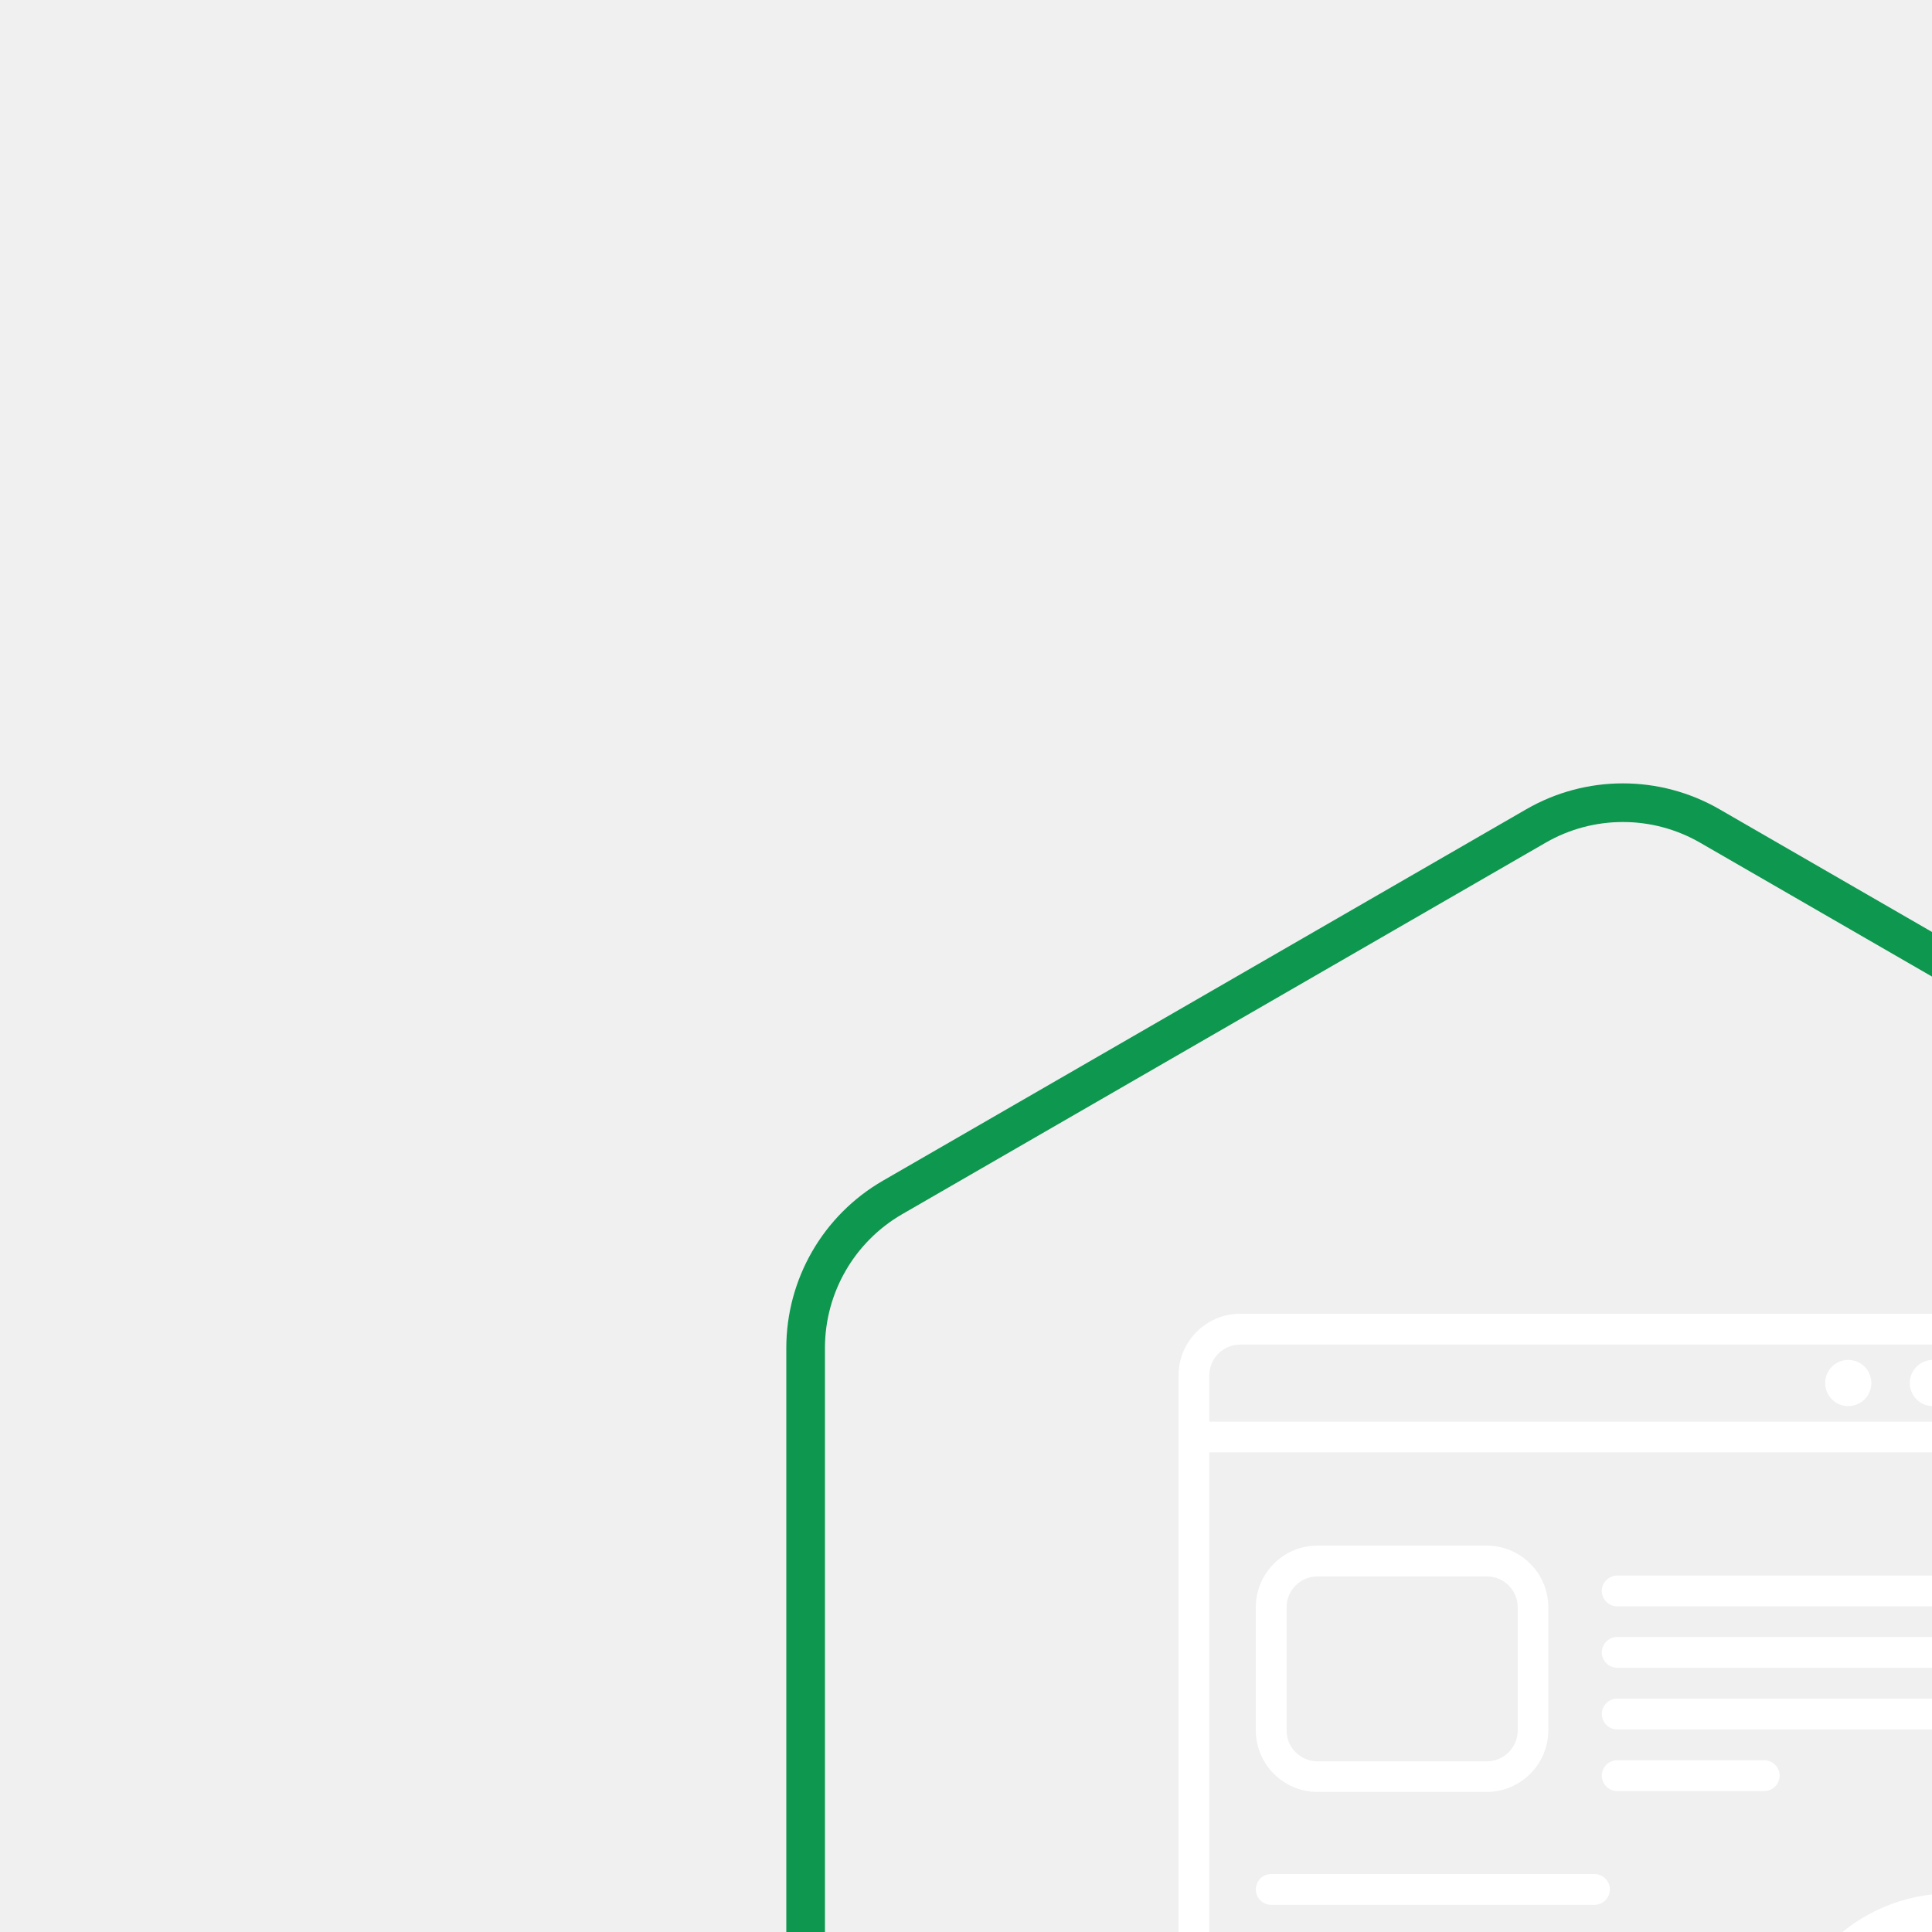
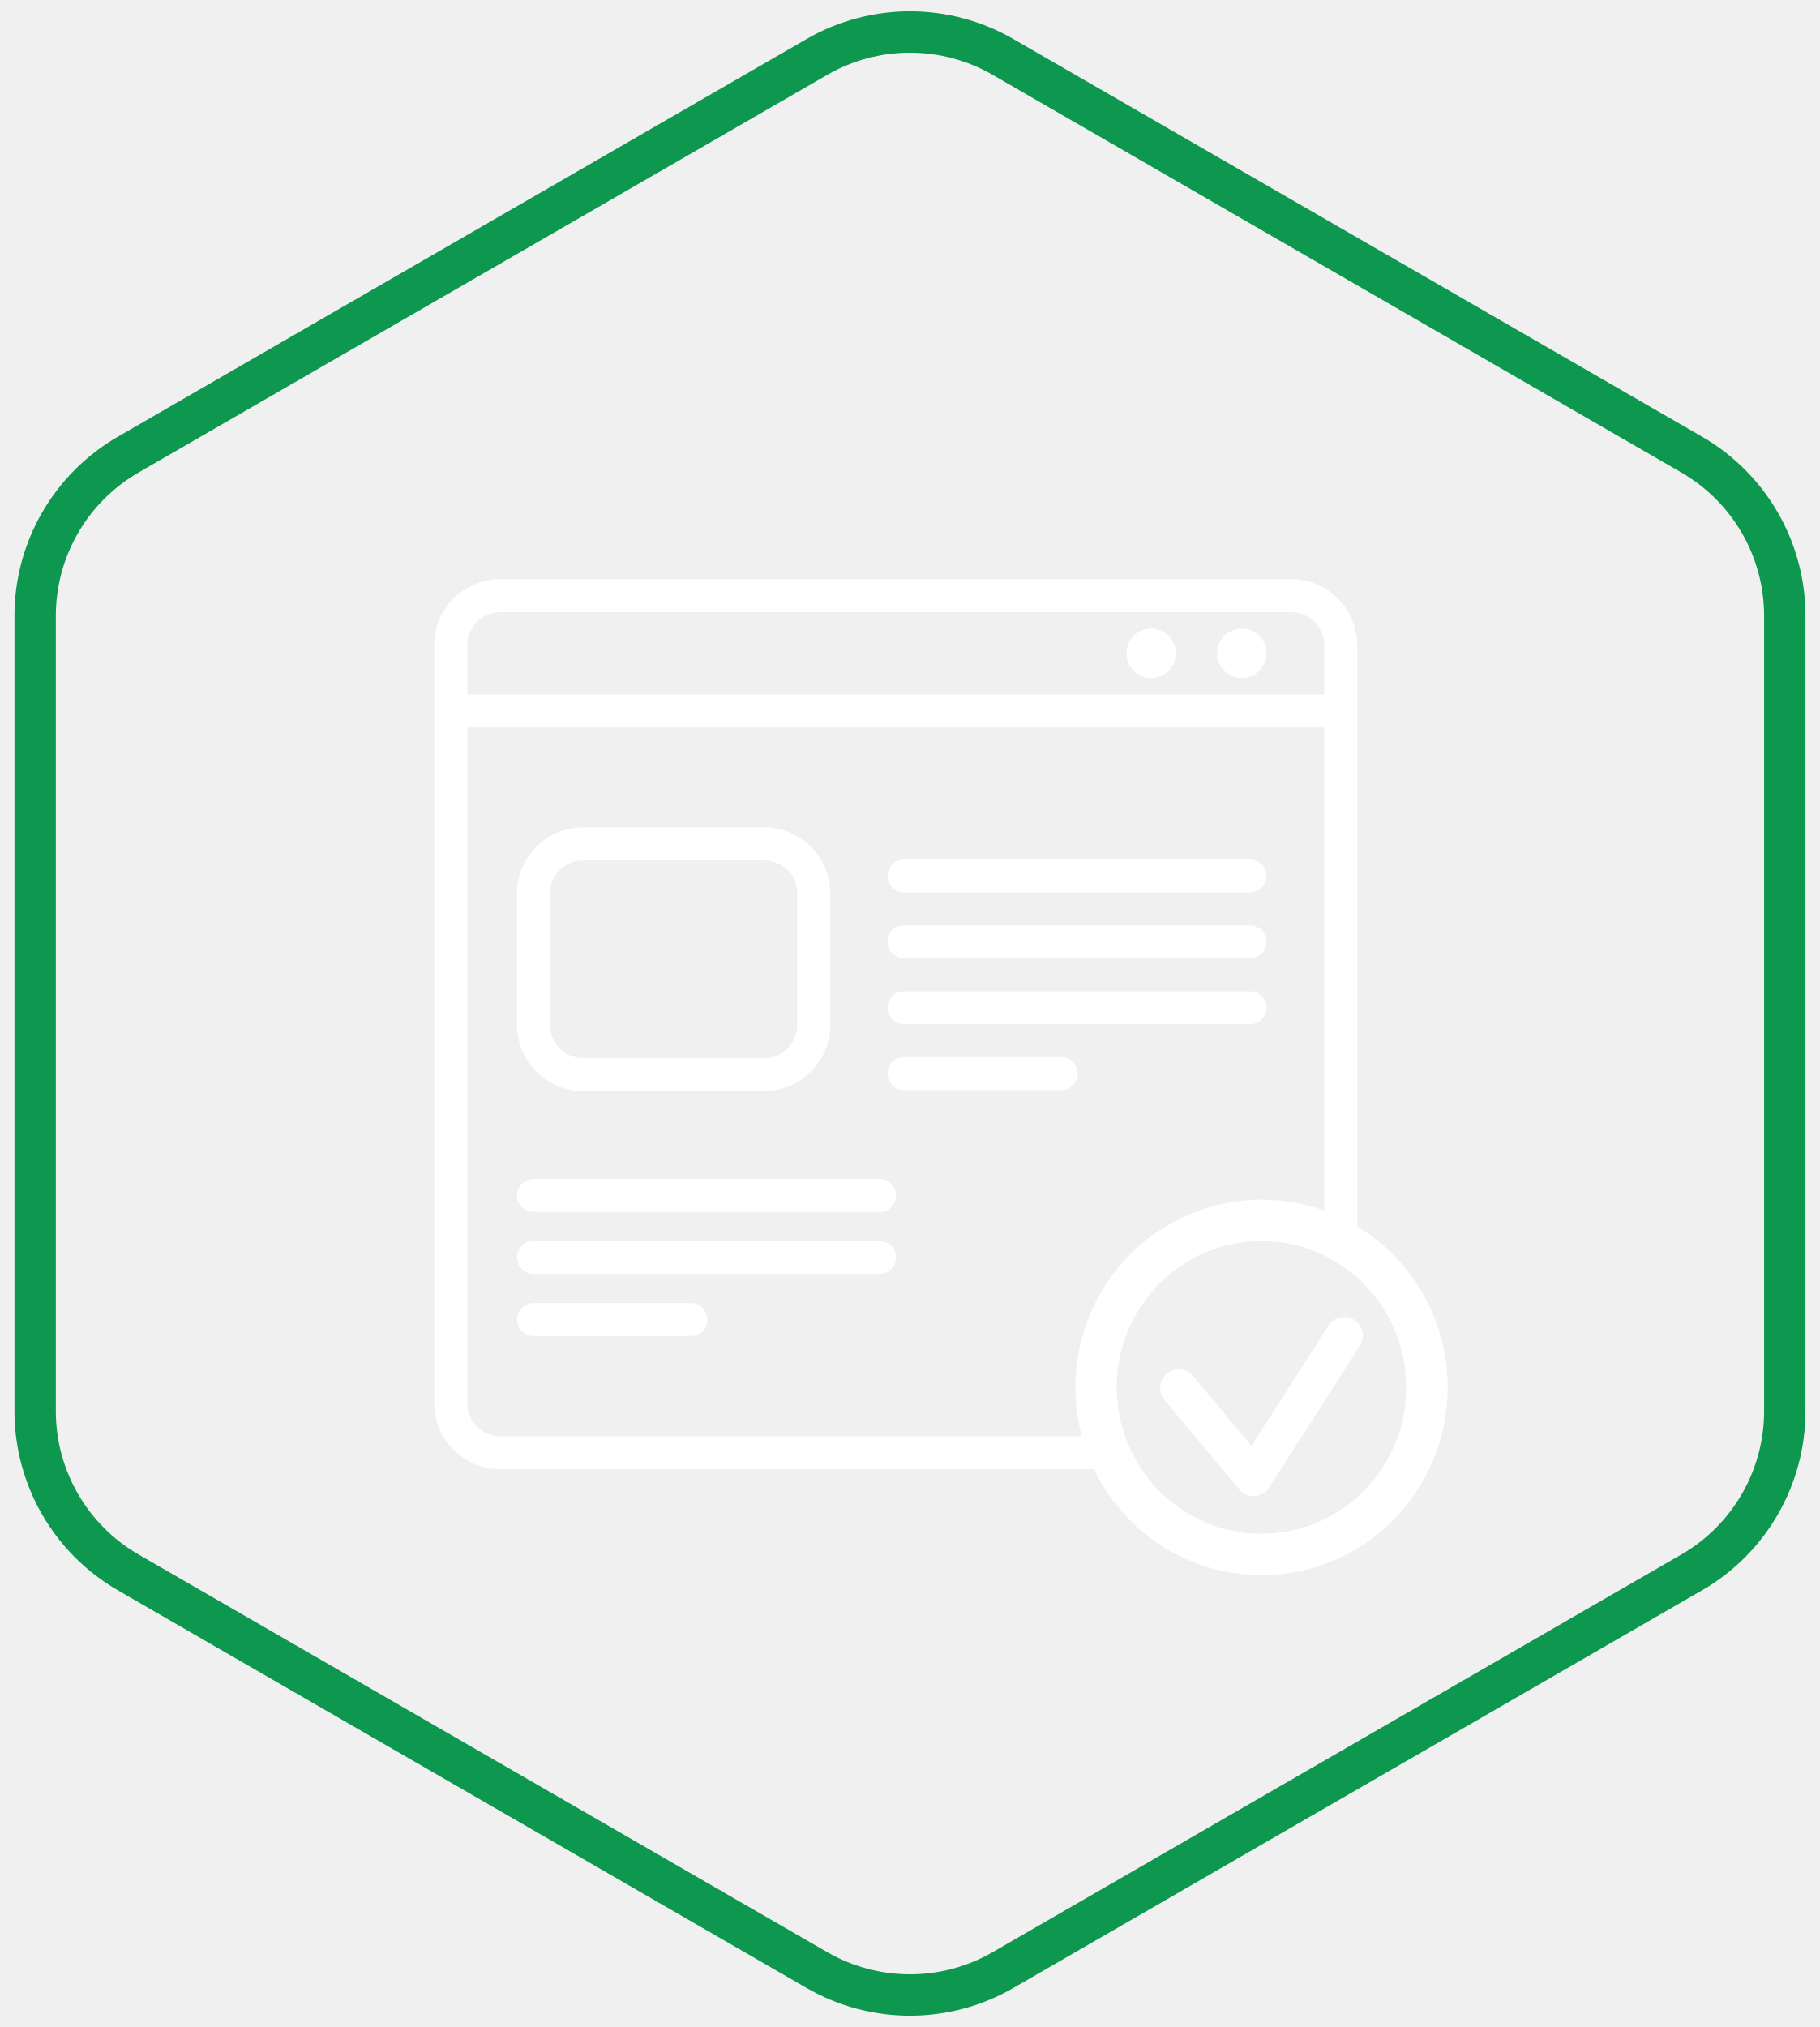
- <svg xmlns="http://www.w3.org/2000/svg" width="100" height="100" viewBox="0 0 100 100">
-   <defs>
-     <clipPath id="81uia">
-       <path fill="#fff" d="M79 41.887a10 10 0 0 1 10 0l33.301 19.226a10 10 0 0 1 5 8.66v38.453a10 10 0 0 1-5 8.66L89 136.114a10 10 0 0 1-10 0l-33.301-19.226a10 10 0 0 1-5-8.66V69.773a10 10 0 0 1 5-8.66z" />
-     </clipPath>
-   </defs>
-   <g>
-     <g>
-       <g>
-         <path fill="none" stroke="#0e974f" stroke-miterlimit="50" stroke-width="4" d="M79 41.887a10 10 0 0 1 10 0l33.301 19.226a10 10 0 0 1 5 8.66v38.453a10 10 0 0 1-5 8.66L89 136.114a10 10 0 0 1-10 0l-33.301-19.226a10 10 0 0 1-5-8.66V69.773a10 10 0 0 1 5-8.66z" clip-path="url(&quot;#81uia&quot;)" />
-       </g>
-       <g>
-         <g>
-           <g>
-             <path fill="#fff" d="M95.665 72.78a1.195 1.195 0 1 0 0-2.39 1.195 1.195 0 0 0 0 2.39z" />
-           </g>
-           <g>
-             <path fill="#fff" d="M100.045 72.78a1.195 1.195 0 1 0 0-2.39 1.195 1.195 0 0 0 0 2.39z" />
-           </g>
-           <g>
-             <path fill="#fff" d="M100.441 81.55H83.707a.8.8 0 0 0-.797.797.8.8 0 0 0 .797.797h16.734a.8.8 0 0 0 .797-.797.8.8 0 0 0-.797-.797z" />
-           </g>
-           <g>
-             <path fill="#fff" d="M100.441 84.73H83.707a.8.8 0 0 0-.797.797.8.8 0 0 0 .797.797h16.734a.8.8 0 0 0 .797-.797.8.8 0 0 0-.797-.797z" />
-           </g>
-           <g>
-             <path fill="#fff" d="M101.238 88.717a.8.8 0 0 0-.797-.797H83.707a.8.8 0 0 0-.797.797.8.8 0 0 0 .797.797h16.734a.8.8 0 0 0 .797-.797z" />
-           </g>
-           <g>
-             <path fill="#fff" d="M91.317 92.704a.8.8 0 0 0 .797-.797.8.8 0 0 0-.797-.797h-7.61a.8.8 0 0 0-.797.797.8.8 0 0 0 .797.797z" />
-           </g>
-           <g>
-             <path fill="#fff" d="M64.188 69.594h38.25a1.6 1.6 0 0 1 1.593 1.598v2.396H62.594v-2.396a1.6 1.6 0 0 1 1.593-1.598zm0 39.844a1.598 1.598 0 0 1-1.594-1.594V75.172h41.437v24.862l1.594.598V71.187A3.197 3.197 0 0 0 102.437 68h-38.25A3.197 3.197 0 0 0 61 71.188v36.656a3.197 3.197 0 0 0 3.188 3.187H94.15l-.558-1.594z" />
+ <svg xmlns="http://www.w3.org/2000/svg" width="88px" height="98px" viewBox="0 0 88 98" version="1.1">
+   <g id="Page-1" stroke="none" stroke-width="1" fill="none" fill-rule="evenodd">
+     <g id="DELIVERY:-Extra-Large:-Desktops-≥1200" transform="translate(-416, -2001)">
+       <g id="Как-мы-работаем-Copy" transform="translate(0, 1852)">
+         <g id="2" transform="translate(330, 148)">
+           <g id="Icons/step2" transform="translate(80, 0)">
+             <path d="M54.5,3.753 C51.715,2.145 48.285,2.145 45.5,3.753 L12.199,22.979 C9.414,24.587 7.699,27.558 7.699,30.774 L7.699,69.226 C7.699,72.442 9.414,75.413 12.199,77.021 L45.5,96.247 C48.285,97.855 51.715,97.855 54.5,96.247 L87.801,77.021 C90.586,75.413 92.301,72.442 92.301,69.226 L92.301,30.774 C92.301,27.558 90.586,24.587 87.801,22.979 L54.5,3.753 Z" id="Polygon" stroke="#0E974F" stroke-width="2" />
+             <g id="Group" stroke-width="1" fill-rule="evenodd" transform="translate(27, 29)">
+               <g id="Group-5" fill="#FFFFFF" fill-rule="nonzero">
+                 <circle id="Oval" cx="34.664" cy="3.586" r="1.195" />
+                 <circle id="Oval" cx="39.047" cy="3.586" r="1.195" />
+                 <path d="M39.445,13.547 L22.711,13.547 C22.273,13.547 21.914,13.905 21.914,14.344 C21.914,14.782 22.273,15.141 22.711,15.141 L39.445,15.141 C39.884,15.141 40.242,14.782 40.242,14.344 C40.242,13.905 39.884,13.547 39.445,13.547 Z" id="Path" />
+                 <path d="M39.445,16.734 L22.711,16.734 C22.273,16.734 21.914,17.093 21.914,17.531 C21.914,17.97 22.273,18.328 22.711,18.328 L39.445,18.328 C39.884,18.328 40.242,17.97 40.242,17.531 C40.242,17.093 39.884,16.734 39.445,16.734 Z" id="Path" />
+                 <path d="M40.242,20.719 C40.242,20.28 39.884,19.922 39.445,19.922 L22.711,19.922 C22.273,19.922 21.914,20.28 21.914,20.719 C21.914,21.157 22.273,21.516 22.711,21.516 L39.445,21.516 C39.884,21.516 40.242,21.157 40.242,20.719 Z" id="Path" />
+                 <path d="M30.321,24.703 C30.759,24.703 31.118,24.345 31.118,23.906 C31.118,23.468 30.759,23.109 30.321,23.109 L22.711,23.109 C22.273,23.109 21.914,23.468 21.914,23.906 C21.914,24.345 22.273,24.703 22.711,24.703 L30.321,24.703 Z" id="Path" />
+                 <path d="M3.188,41.438 C2.311,41.438 1.594,40.72 1.594,39.844 L1.594,7.172 L43.031,7.172 L43.031,32.034 L44.625,32.632 L44.625,3.188 C44.625,1.434 43.191,0 41.438,0 L3.188,0 C1.434,0 0,1.434 0,3.188 L0,39.844 C0,41.597 1.434,43.031 3.188,43.031 L33.15,43.031 L32.592,41.438 L3.188,41.438 Z M3.188,1.594 L41.438,1.594 C42.314,1.594 43.031,2.311 43.031,3.188 L43.031,5.578 L1.594,5.578 L1.594,3.188 C1.594,2.311 2.311,1.594 3.188,1.594 Z" id="Shape" />
+               </g>
+               <ellipse id="Oval" stroke="#FFFFFF" stroke-width="2" stroke-linecap="round" stroke-linejoin="round" cx="40" cy="39.077" rx="8" ry="8.077" />
+               <polyline id="Path" stroke="#FFFFFF" stroke-width="1.8" stroke-linecap="round" stroke-linejoin="round" fill-rule="nonzero" points="36 39.105 39.613 43.429 44 36.571" />
+             </g>
+             <path d="M34.188,53.75 L42.953,53.75 C44.706,53.75 46.141,52.316 46.141,50.562 L46.141,44.188 C46.141,42.434 44.706,41 42.953,41 L34.188,41 C32.434,41 31,42.434 31,44.188 L31,50.562 C31,52.316 32.434,53.75 34.188,53.75 Z M32.594,44.188 C32.594,43.311 33.311,42.594 34.188,42.594 L42.953,42.594 C43.83,42.594 44.547,43.311 44.547,44.188 L44.547,50.562 C44.547,51.439 43.83,52.156 42.953,52.156 L34.188,52.156 C33.311,52.156 32.594,51.439 32.594,50.562 L32.594,44.188 Z" id="Shape" fill="#FFFFFF" fill-rule="nonzero" />
+             <path d="M48.531,58 L31.797,58 C31.359,58 31,58.359 31,58.797 C31,59.235 31.359,59.594 31.797,59.594 L48.531,59.594 C48.97,59.594 49.328,59.235 49.328,58.797 C49.328,58.359 48.97,58 48.531,58 Z" id="Path-Copy" fill="#FFFFFF" fill-rule="nonzero" />
+             <path d="M49.328,61.797 C49.328,61.359 48.97,61 48.531,61 L31.797,61 C31.359,61 31,61.359 31,61.797 C31,62.235 31.359,62.594 31.797,62.594 L48.531,62.594 C48.97,62.594 49.328,62.235 49.328,61.797 Z" id="Path-Copy-2" fill="#FFFFFF" fill-rule="nonzero" />
+             <path d="M39.407,65.594 C39.845,65.594 40.204,65.235 40.204,64.797 C40.204,64.359 39.845,64 39.407,64 L31.797,64 C31.359,64 31,64.359 31,64.797 C31,65.235 31.359,65.594 31.797,65.594 L39.407,65.594 Z" id="Path-Copy-3" fill="#FFFFFF" fill-rule="nonzero" />
          </g>
        </g>
-         <g>
-           <path fill="none" stroke="#fff" stroke-linecap="round" stroke-linejoin="round" stroke-miterlimit="50" stroke-width="2" d="M101 115.154c4.418 0 8-3.616 8-8.077 0-4.46-3.582-8.077-8-8.077s-8 3.616-8 8.077c0 4.46 3.582 8.077 8 8.077z" />
-         </g>
-         <g>
-           <path fill="none" stroke="#fff" stroke-linecap="round" stroke-linejoin="round" stroke-miterlimit="50" stroke-width="1.8" d="M97 107.103v0l3.613 4.324v0L105 104.57v0" />
-         </g>
-       </g>
-       <g>
-         <path fill="#fff" d="M66.594 83.19a1.6 1.6 0 0 1 1.595-1.596h8.773a1.6 1.6 0 0 1 1.595 1.595v6.382a1.6 1.6 0 0 1-1.595 1.595h-8.773a1.6 1.6 0 0 1-1.595-1.595zm1.594 9.56h8.765a3.197 3.197 0 0 0 3.188-3.188v-6.374A3.197 3.197 0 0 0 76.953 80h-8.766A3.197 3.197 0 0 0 65 83.188v6.374a3.197 3.197 0 0 0 3.188 3.188z" />
-       </g>
-       <g>
-         <path fill="#fff" d="M82.531 97H65.797a.8.8 0 0 0-.797.797.8.8 0 0 0 .797.797H82.53a.8.8 0 0 0 .797-.797.8.8 0 0 0-.797-.797z" />
-       </g>
-       <g>
-         <path fill="#fff" d="M83.328 100.797a.8.8 0 0 0-.797-.797H65.797a.8.8 0 0 0-.797.797.8.8 0 0 0 .797.797H82.53a.8.8 0 0 0 .797-.797z" />
-       </g>
-       <g>
-         <path fill="#fff" d="M73.407 104.594a.8.8 0 0 0 .797-.797.8.8 0 0 0-.797-.797h-7.61a.8.8 0 0 0-.797.797.8.8 0 0 0 .797.797z" />
      </g>
    </g>
  </g>
</svg>
